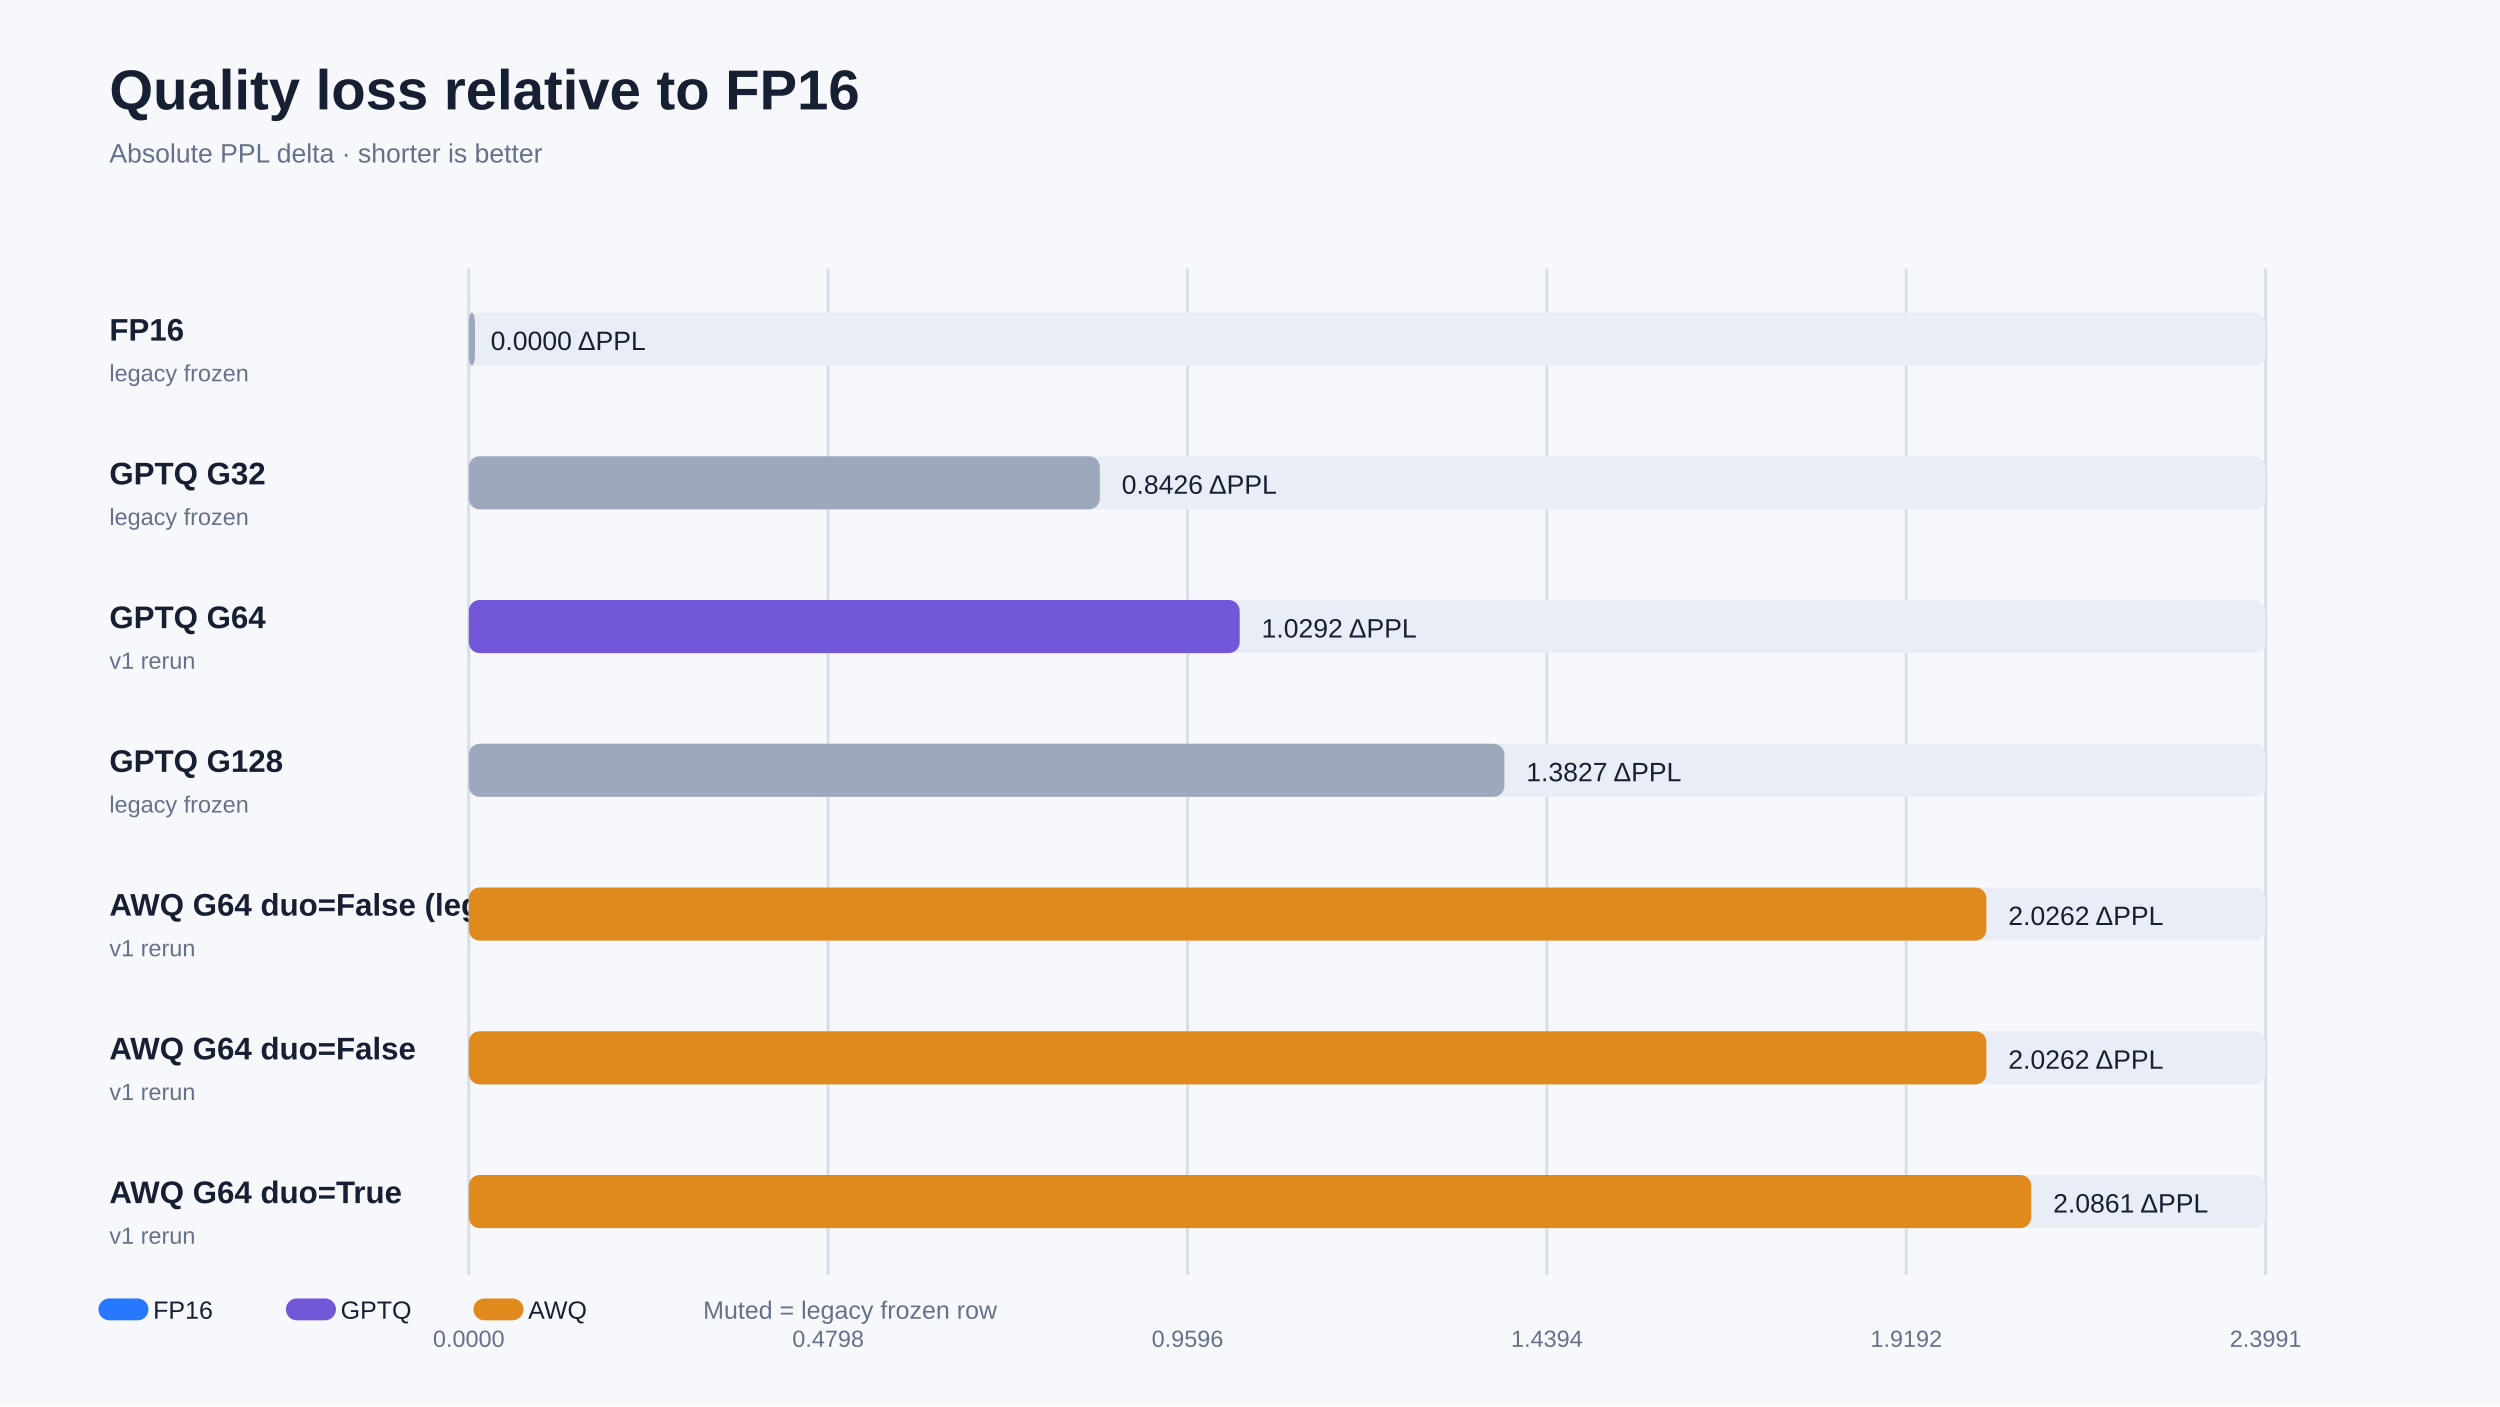
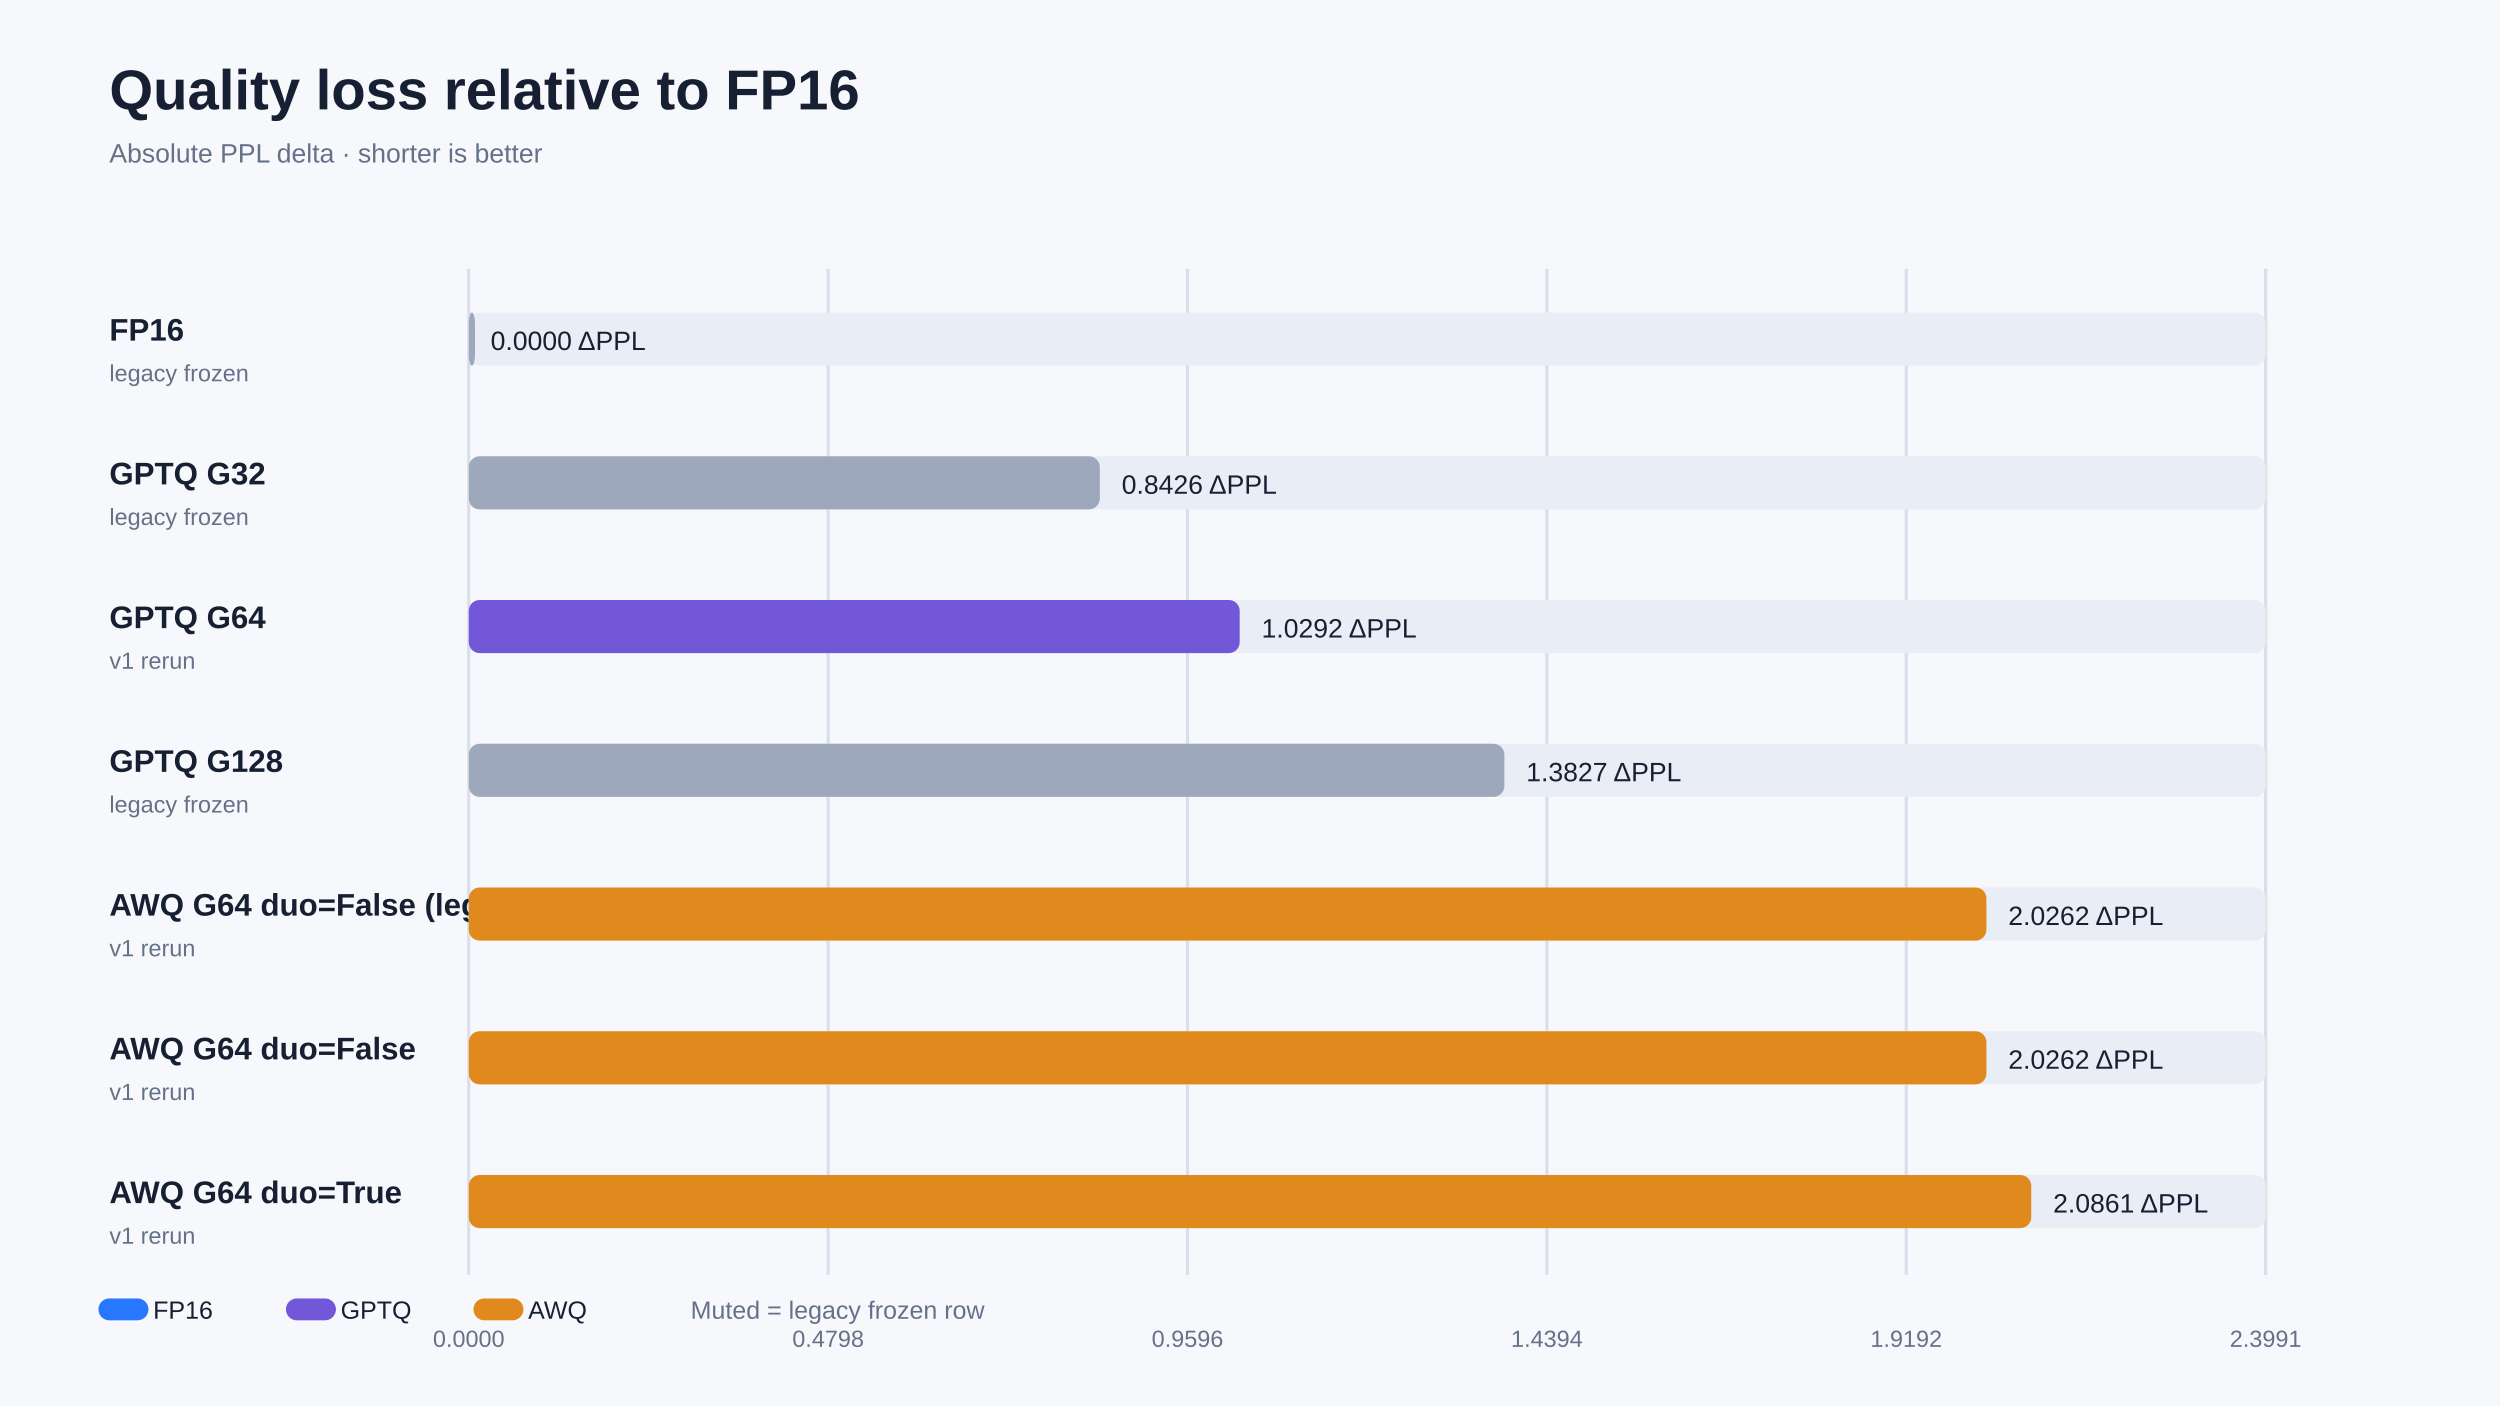
<svg xmlns="http://www.w3.org/2000/svg" width="1600" height="900" viewBox="0 0 1600 900">
  <rect width="100%" height="100%" fill="#f7f8fb" />
  <text x="70" y="70" font-family="Segoe UI, Arial, sans-serif" font-size="36" font-weight="700" fill="#172033">Quality loss relative to FP16</text>
  <text x="70" y="104" font-family="Segoe UI, Arial, sans-serif" font-size="17" fill="#657089">Absolute PPL delta · shorter is better</text>
  <line x1="300.0" y1="172" x2="300.0" y2="816" stroke="#d8deea" stroke-width="2" />
  <text x="300.0" y="862" text-anchor="middle" font-family="Segoe UI, Arial, sans-serif" font-size="15" fill="#657089">0.0000</text>
  <line x1="530.0" y1="172" x2="530.0" y2="816" stroke="#d8deea" stroke-width="2" />
  <text x="530.0" y="862" text-anchor="middle" font-family="Segoe UI, Arial, sans-serif" font-size="15" fill="#657089">0.4798</text>
  <line x1="760.0" y1="172" x2="760.0" y2="816" stroke="#d8deea" stroke-width="2" />
  <text x="760.0" y="862" text-anchor="middle" font-family="Segoe UI, Arial, sans-serif" font-size="15" fill="#657089">0.9596</text>
  <line x1="990.0" y1="172" x2="990.0" y2="816" stroke="#d8deea" stroke-width="2" />
  <text x="990.0" y="862" text-anchor="middle" font-family="Segoe UI, Arial, sans-serif" font-size="15" fill="#657089">1.4394</text>
  <line x1="1220.0" y1="172" x2="1220.0" y2="816" stroke="#d8deea" stroke-width="2" />
  <text x="1220.0" y="862" text-anchor="middle" font-family="Segoe UI, Arial, sans-serif" font-size="15" fill="#657089">1.9192</text>
  <line x1="1450.0" y1="172" x2="1450.0" y2="816" stroke="#d8deea" stroke-width="2" />
  <text x="1450.0" y="862" text-anchor="middle" font-family="Segoe UI, Arial, sans-serif" font-size="15" fill="#657089">2.3991</text>
  <text x="70" y="218" font-family="Segoe UI, Arial, sans-serif" font-size="20" font-weight="700" fill="#172033">FP16</text>
  <text x="70" y="244" font-family="Segoe UI, Arial, sans-serif" font-size="15" fill="#657089">legacy frozen</text>
  <rect x="300" y="200" width="1150" height="34" rx="7" fill="#e9edf5" />
  <rect x="300" y="200" width="4.0" height="34" rx="7" fill="#9ea8bd" />
  <text x="314.0" y="224" font-family="Segoe UI, Arial, sans-serif" font-size="17" fill="#172033">0.0000 ΔPPL</text>
  <text x="70" y="310" font-family="Segoe UI, Arial, sans-serif" font-size="20" font-weight="700" fill="#172033">GPTQ G32</text>
  <text x="70" y="336" font-family="Segoe UI, Arial, sans-serif" font-size="15" fill="#657089">legacy frozen</text>
  <rect x="300" y="292" width="1150" height="34" rx="7" fill="#e9edf5" />
  <rect x="300" y="292" width="403.9" height="34" rx="7" fill="#9ea8bd" />
  <text x="717.9" y="316" font-family="Segoe UI, Arial, sans-serif" font-size="17" fill="#172033">0.8426 ΔPPL</text>
  <text x="70" y="402" font-family="Segoe UI, Arial, sans-serif" font-size="20" font-weight="700" fill="#172033">GPTQ G64</text>
  <text x="70" y="428" font-family="Segoe UI, Arial, sans-serif" font-size="15" fill="#657089">v1 rerun</text>
  <rect x="300" y="384" width="1150" height="34" rx="7" fill="#e9edf5" />
  <rect x="300" y="384" width="493.4" height="34" rx="7" fill="#7357d9" />
  <text x="807.4" y="408" font-family="Segoe UI, Arial, sans-serif" font-size="17" fill="#172033">1.0292 ΔPPL</text>
  <text x="70" y="494" font-family="Segoe UI, Arial, sans-serif" font-size="20" font-weight="700" fill="#172033">GPTQ G128</text>
  <text x="70" y="520" font-family="Segoe UI, Arial, sans-serif" font-size="15" fill="#657089">legacy frozen</text>
  <rect x="300" y="476" width="1150" height="34" rx="7" fill="#e9edf5" />
  <rect x="300" y="476" width="662.8" height="34" rx="7" fill="#9ea8bd" />
  <text x="976.8" y="500" font-family="Segoe UI, Arial, sans-serif" font-size="17" fill="#172033">1.3827 ΔPPL</text>
  <text x="70" y="586" font-family="Segoe UI, Arial, sans-serif" font-size="20" font-weight="700" fill="#172033">AWQ G64 duo=False (legacy)</text>
  <text x="70" y="612" font-family="Segoe UI, Arial, sans-serif" font-size="15" fill="#657089">v1 rerun</text>
  <rect x="300" y="568" width="1150" height="34" rx="7" fill="#e9edf5" />
  <rect x="300" y="568" width="971.3" height="34" rx="7" fill="#e08a1e" />
  <text x="1285.3" y="592" font-family="Segoe UI, Arial, sans-serif" font-size="17" fill="#172033">2.0262 ΔPPL</text>
  <text x="70" y="678" font-family="Segoe UI, Arial, sans-serif" font-size="20" font-weight="700" fill="#172033">AWQ G64 duo=False</text>
  <text x="70" y="704" font-family="Segoe UI, Arial, sans-serif" font-size="15" fill="#657089">v1 rerun</text>
  <rect x="300" y="660" width="1150" height="34" rx="7" fill="#e9edf5" />
  <rect x="300" y="660" width="971.3" height="34" rx="7" fill="#e08a1e" />
  <text x="1285.3" y="684" font-family="Segoe UI, Arial, sans-serif" font-size="17" fill="#172033">2.0262 ΔPPL</text>
  <text x="70" y="770" font-family="Segoe UI, Arial, sans-serif" font-size="20" font-weight="700" fill="#172033">AWQ G64 duo=True</text>
  <text x="70" y="796" font-family="Segoe UI, Arial, sans-serif" font-size="15" fill="#657089">v1 rerun</text>
  <rect x="300" y="752" width="1150" height="34" rx="7" fill="#e9edf5" />
  <rect x="300" y="752" width="1000.0" height="34" rx="7" fill="#e08a1e" />
  <text x="1314.0" y="776" font-family="Segoe UI, Arial, sans-serif" font-size="17" fill="#172033">2.0861 ΔPPL</text>
  <line x1="70" y1="838" x2="88" y2="838" stroke="#2878ff" stroke-width="14" stroke-linecap="round" />
  <text x="98" y="844" font-family="Segoe UI, Arial, sans-serif" font-size="16" fill="#172033">FP16</text>
  <line x1="190" y1="838" x2="208" y2="838" stroke="#7357d9" stroke-width="14" stroke-linecap="round" />
  <text x="218" y="844" font-family="Segoe UI, Arial, sans-serif" font-size="16" fill="#172033">GPTQ</text>
  <line x1="310" y1="838" x2="328" y2="838" stroke="#e08a1e" stroke-width="14" stroke-linecap="round" />
  <text x="338" y="844" font-family="Segoe UI, Arial, sans-serif" font-size="16" fill="#172033">AWQ</text>
-   <text x="450" y="844" font-family="Segoe UI, Arial, sans-serif" font-size="16" fill="#657089">Muted = legacy frozen row</text>
+   <text x="442" y="844" font-family="Segoe UI, Arial, sans-serif" font-size="16" fill="#657089">Muted = legacy frozen row</text>
</svg>
